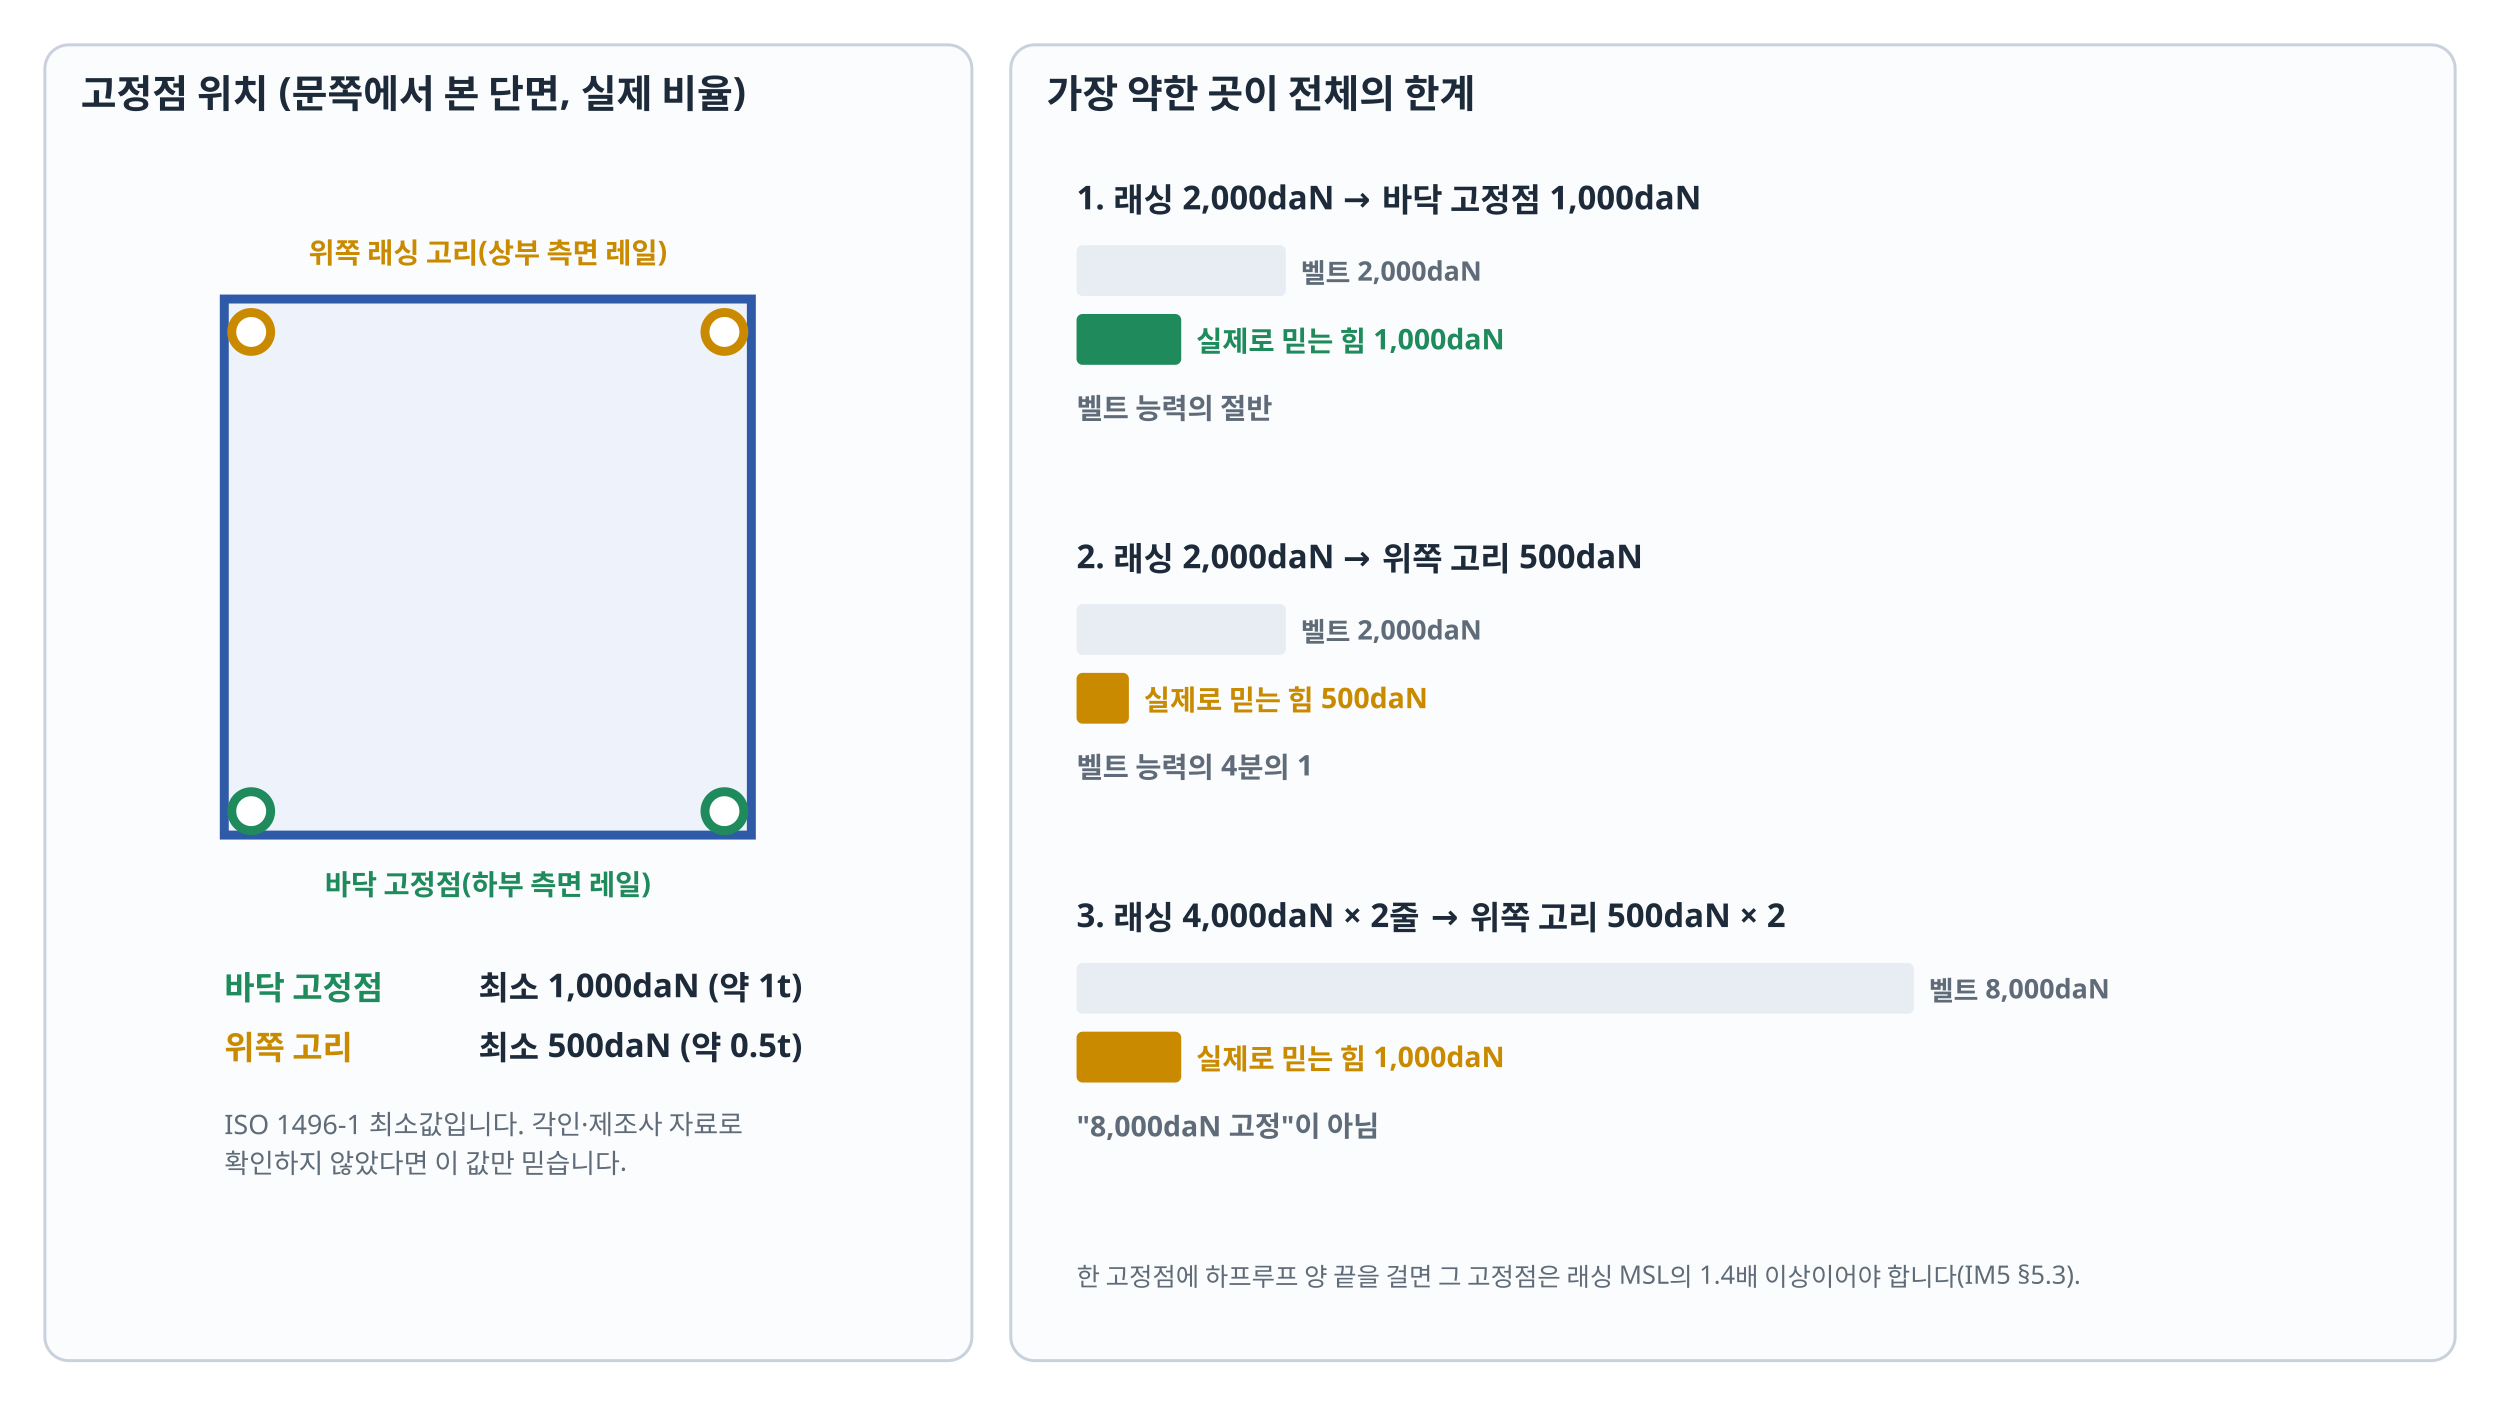
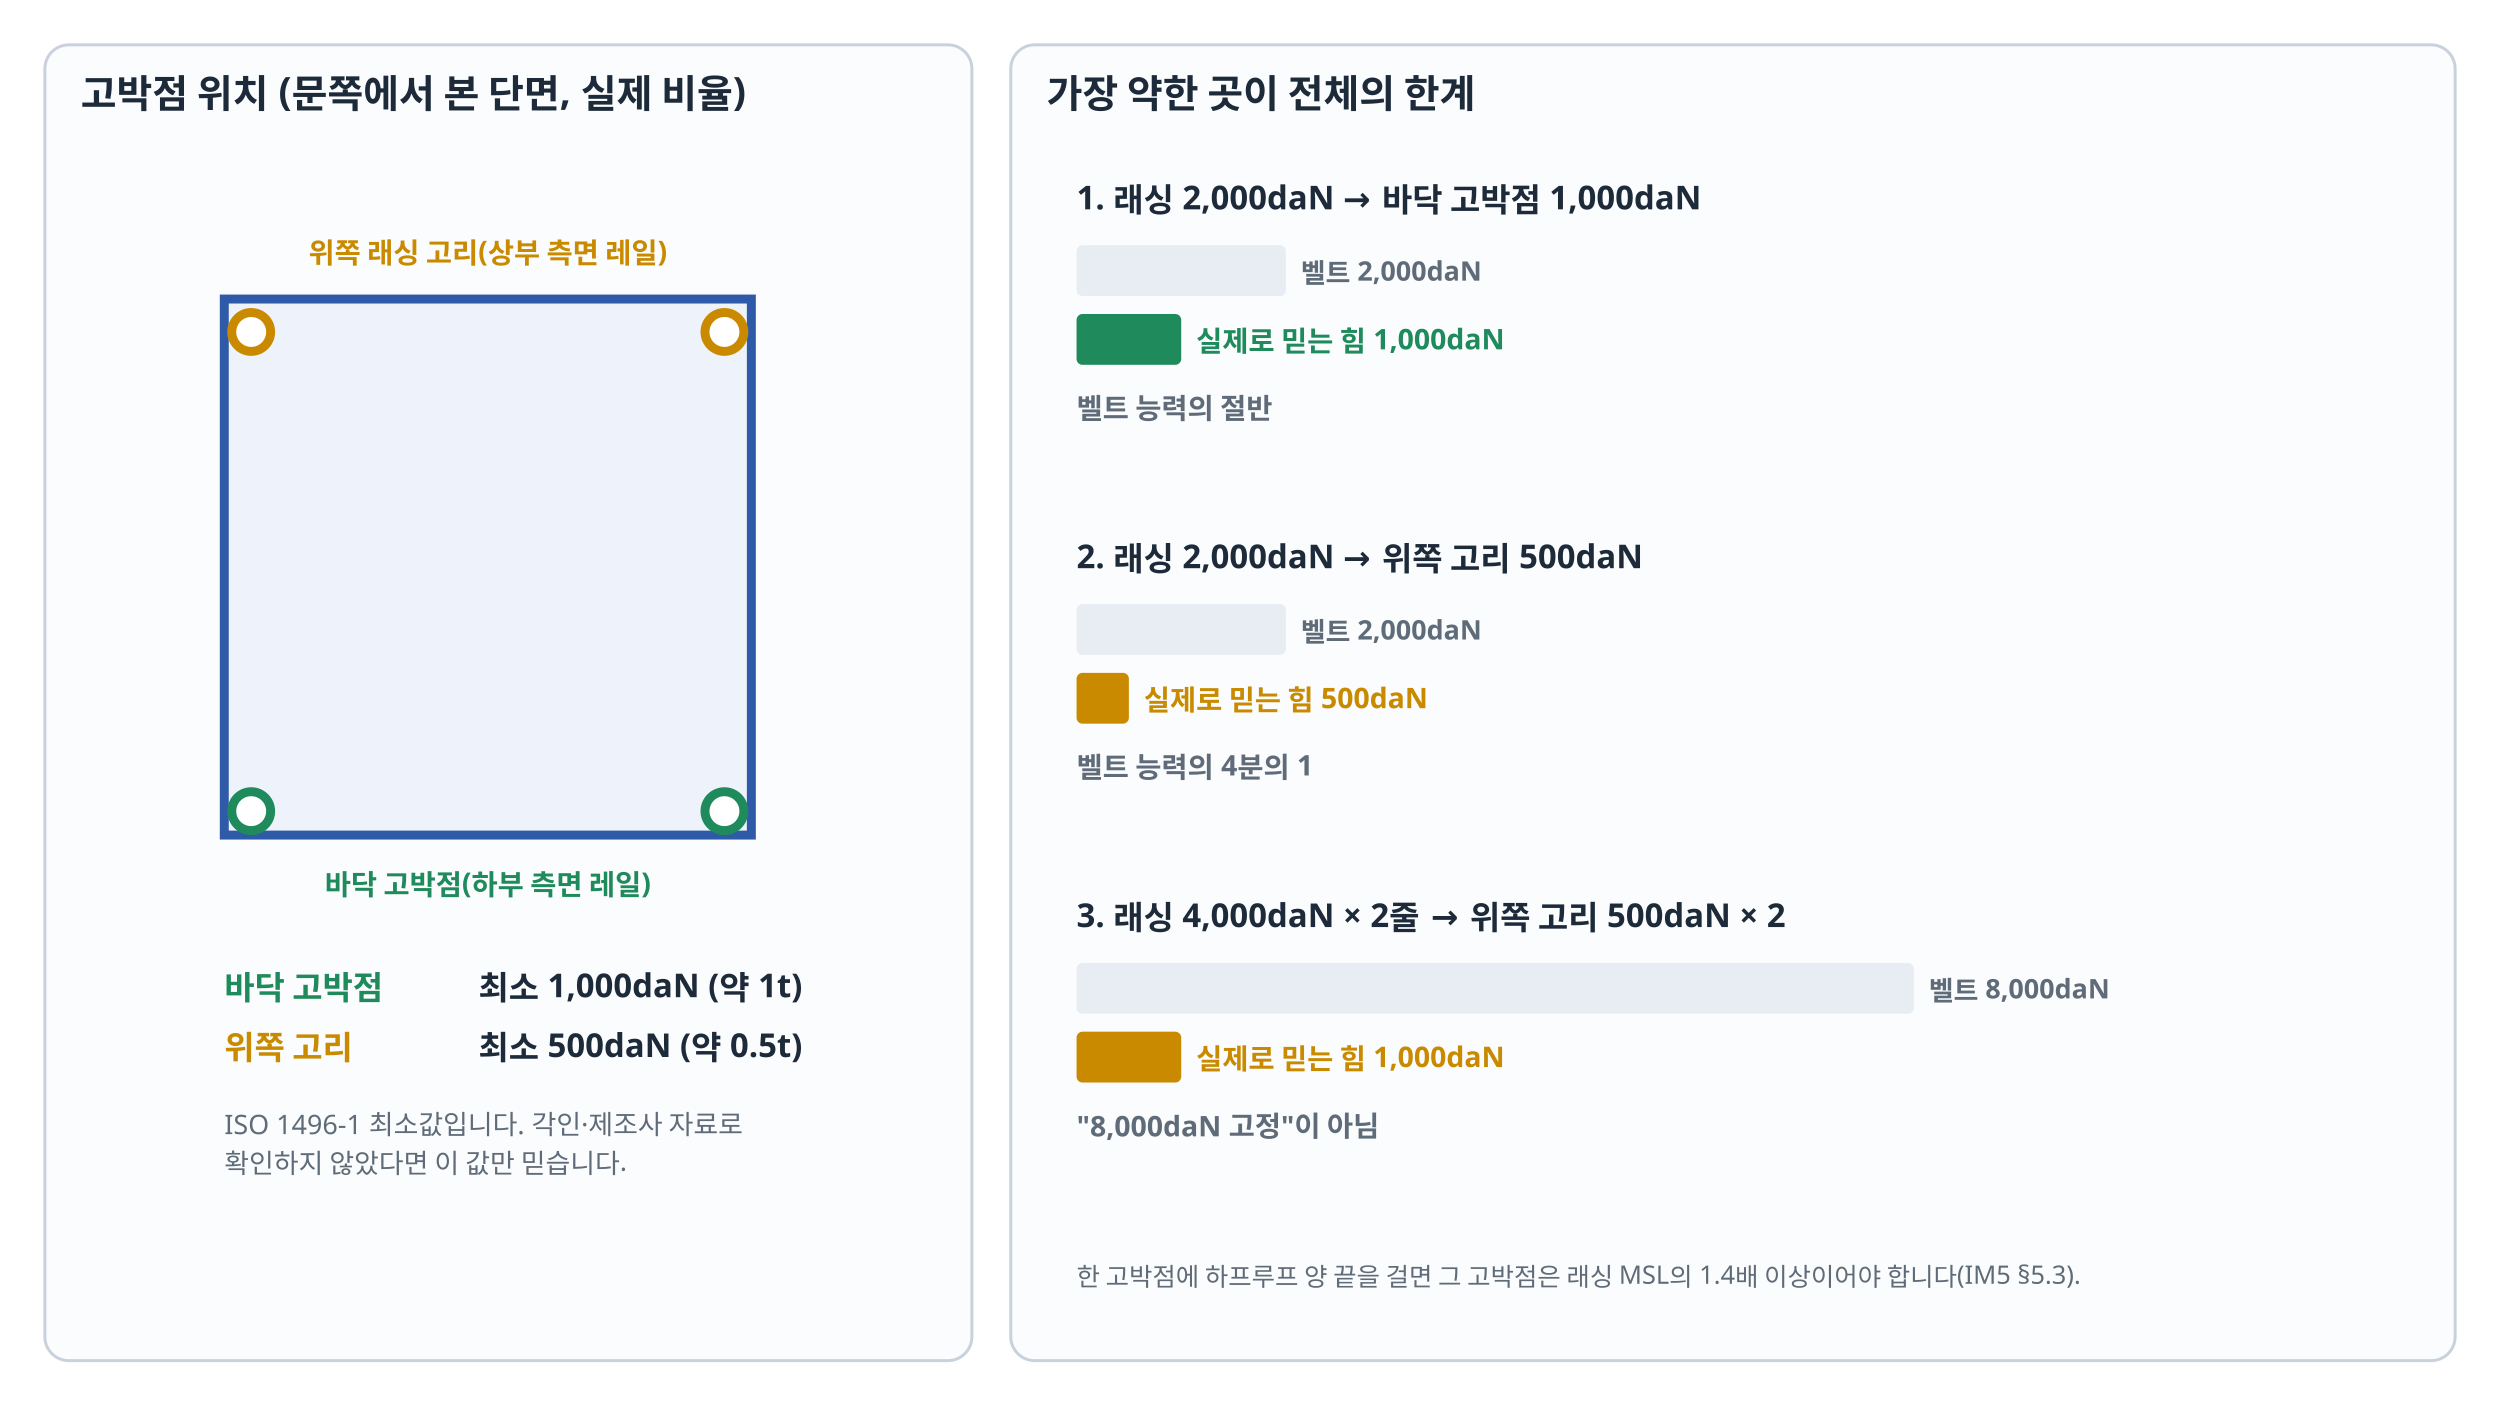
<svg xmlns="http://www.w3.org/2000/svg" viewBox="0 0 1672 941" width="1672" height="941" font-family="Pretendard, 'Noto Sans KR', 'Malgun Gothic', 'Apple SD Gothic Neo', sans-serif">
  <defs>
    <marker id="a-red" viewBox="0 0 10 10" refX="8" refY="5" markerWidth="7" markerHeight="7" orient="auto-start-reverse">
      <path d="M0 0 10 5 0 10z" fill="#d9482b" />
    </marker>
    <marker id="a-green" viewBox="0 0 10 10" refX="8" refY="5" markerWidth="7" markerHeight="7" orient="auto-start-reverse">
      <path d="M0 0 10 5 0 10z" fill="#1f8a5b" />
    </marker>
    <marker id="a-blue" viewBox="0 0 10 10" refX="8" refY="5" markerWidth="7" markerHeight="7" orient="auto-start-reverse">
      <path d="M0 0 10 5 0 10z" fill="#1f6fd1" />
    </marker>
    <marker id="a-strap" viewBox="0 0 10 10" refX="8" refY="5" markerWidth="7" markerHeight="7" orient="auto-start-reverse">
      <path d="M0 0 10 5 0 10z" fill="#e4572e" />
    </marker>
    <marker id="a-ink" viewBox="0 0 10 10" refX="8" refY="5" markerWidth="7" markerHeight="7" orient="auto-start-reverse">
      <path d="M0 0 10 5 0 10z" fill="#1d2a3a" />
    </marker>
  </defs>
  <rect width="1672" height="941" fill="#ffffff" />
  <rect x="30" y="30" width="620" height="880" fill="#fbfcfd" stroke="#c9d2dc" stroke-width="2" rx="16" />
-   <text x="54" y="72" font-size="26" font-weight="800" fill="#1d2a3a" text-anchor="start">고정점 위치 (문쪽에서 본 단면, 실제 비율)</text>
+   <text x="54" y="72" font-size="26" font-weight="800" fill="#1d2a3a" text-anchor="start">고박점 위치 (문쪽에서 본 단면, 실제 비율)</text>
  <rect x="150" y="200" width="352.5" height="358.5" fill="#eef3fb" stroke="#2f5aa8" stroke-width="6" rx="0" />
  <circle cx="168" cy="542.5" r="13" fill="#fff" stroke="#1f8a5b" stroke-width="6" />
  <circle cx="484.5" cy="542.5" r="13" fill="#fff" stroke="#1f8a5b" stroke-width="6" />
  <circle cx="168" cy="222" r="13" fill="#fff" stroke="#c98a00" stroke-width="6" />
  <circle cx="484.5" cy="222" r="13" fill="#fff" stroke="#c98a00" stroke-width="6" />
  <text x="326.25" y="176" font-size="19" font-weight="700" fill="#c98a00" text-anchor="middle">위쪽 래싱 고리(상부 측면 레일)</text>
-   <text x="326.25" y="598.5" font-size="19" font-weight="700" fill="#1f8a5b" text-anchor="middle">바닥 고정점(하부 측면 레일)</text>
-   <text x="150" y="668.5" font-size="22" font-weight="800" fill="#1f8a5b" text-anchor="start">바닥 고정점</text>
+   <text x="326.25" y="598.5" font-size="19" font-weight="700" fill="#1f8a5b" text-anchor="middle">바닥 고박점(하부 측면 레일)</text>
+   <text x="150" y="668.5" font-size="22" font-weight="800" fill="#1f8a5b" text-anchor="start">바닥 고박점</text>
  <text x="320" y="668.5" font-size="22" font-weight="700" fill="#1d2a3a" text-anchor="start">최소 1,000daN (약 1t)</text>
  <text x="150" y="708.5" font-size="22" font-weight="800" fill="#c98a00" text-anchor="start">위쪽 고리</text>
  <text x="320" y="708.5" font-size="22" font-weight="700" fill="#1d2a3a" text-anchor="start">최소 500daN (약 0.5t)</text>
  <text x="150" y="758.5" font-size="18" font-weight="500" fill="#5f6b78" text-anchor="start">ISO 1496-1 최소값입니다. 각인·제조사 자료로</text>
  <text x="150" y="784.5" font-size="18" font-weight="500" fill="#5f6b78" text-anchor="start">확인하지 않았다면 이 값만 믿습니다.</text>
  <rect x="676" y="30" width="966" height="880" fill="#fbfcfd" stroke="#c9d2dc" stroke-width="2" rx="16" />
  <text x="700" y="72" font-size="26" font-weight="800" fill="#1d2a3a" text-anchor="start">가장 약한 곳이 전체의 한계</text>
-   <text x="720" y="140" font-size="22" font-weight="800" fill="#1d2a3a" text-anchor="start">1. 래싱 2,000daN → 바닥 고정점 1,000daN</text>
+   <text x="720" y="140" font-size="22" font-weight="800" fill="#1d2a3a" text-anchor="start">1. 래싱 2,000daN → 바닥 고박점 1,000daN</text>
  <rect x="720" y="164" width="140" height="34" fill="#e8edf3" rx="4" />
  <text x="870" y="189" font-size="18" font-weight="600" fill="#5f6b78" text-anchor="start">벨트 2,000daN</text>
  <rect x="720" y="210" width="70" height="34" fill="#1f8a5b" rx="4" />
  <text x="800" y="235" font-size="19" font-weight="800" fill="#1f8a5b" text-anchor="start">실제로 믿는 힘 1,000daN</text>
  <text x="720" y="280" font-size="19" font-weight="600" fill="#5f6b78" text-anchor="start">벨트 능력의 절반</text>
  <text x="720" y="380" font-size="22" font-weight="800" fill="#1d2a3a" text-anchor="start">2. 래싱 2,000daN → 위쪽 고리 500daN</text>
  <rect x="720" y="404" width="140" height="34" fill="#e8edf3" rx="4" />
  <text x="870" y="429" font-size="18" font-weight="600" fill="#5f6b78" text-anchor="start">벨트 2,000daN</text>
  <rect x="720" y="450" width="35" height="34" fill="#c98a00" rx="4" />
  <text x="765" y="475" font-size="19" font-weight="800" fill="#c98a00" text-anchor="start">실제로 믿는 힘 500daN</text>
  <text x="720" y="520" font-size="19" font-weight="600" fill="#5f6b78" text-anchor="start">벨트 능력의 4분의 1</text>
  <text x="720" y="620" font-size="22" font-weight="800" fill="#1d2a3a" text-anchor="start">3. 래싱 4,000daN × 2줄 → 위쪽 고리 500daN × 2</text>
  <rect x="720" y="644" width="560" height="34" fill="#e8edf3" rx="4" />
  <text x="1290" y="669" font-size="18" font-weight="600" fill="#5f6b78" text-anchor="start">벨트 8,000daN</text>
  <rect x="720" y="690" width="70" height="34" fill="#c98a00" rx="4" />
  <text x="800" y="715" font-size="19" font-weight="800" fill="#c98a00" text-anchor="start">실제로 믿는 힘 1,000daN</text>
  <text x="720" y="760" font-size="19" font-weight="600" fill="#5f6b78" text-anchor="start">"8,000daN 고정"이 아님</text>
-   <text x="720" y="860" font-size="17" font-weight="500" fill="#5f6b78" text-anchor="start">한 고정점에 하프루프 양 끝을 걸면 그 고정점은 래싱 MSL의 1.4배 이상이어야 합니다(IM5 §5.3).</text>
+   <text x="720" y="860" font-size="17" font-weight="500" fill="#5f6b78" text-anchor="start">한 고박점에 하프루프 양 끝을 걸면 그 고박점은 래싱 MSL의 1.4배 이상이어야 합니다(IM5 §5.3).</text>
</svg>
